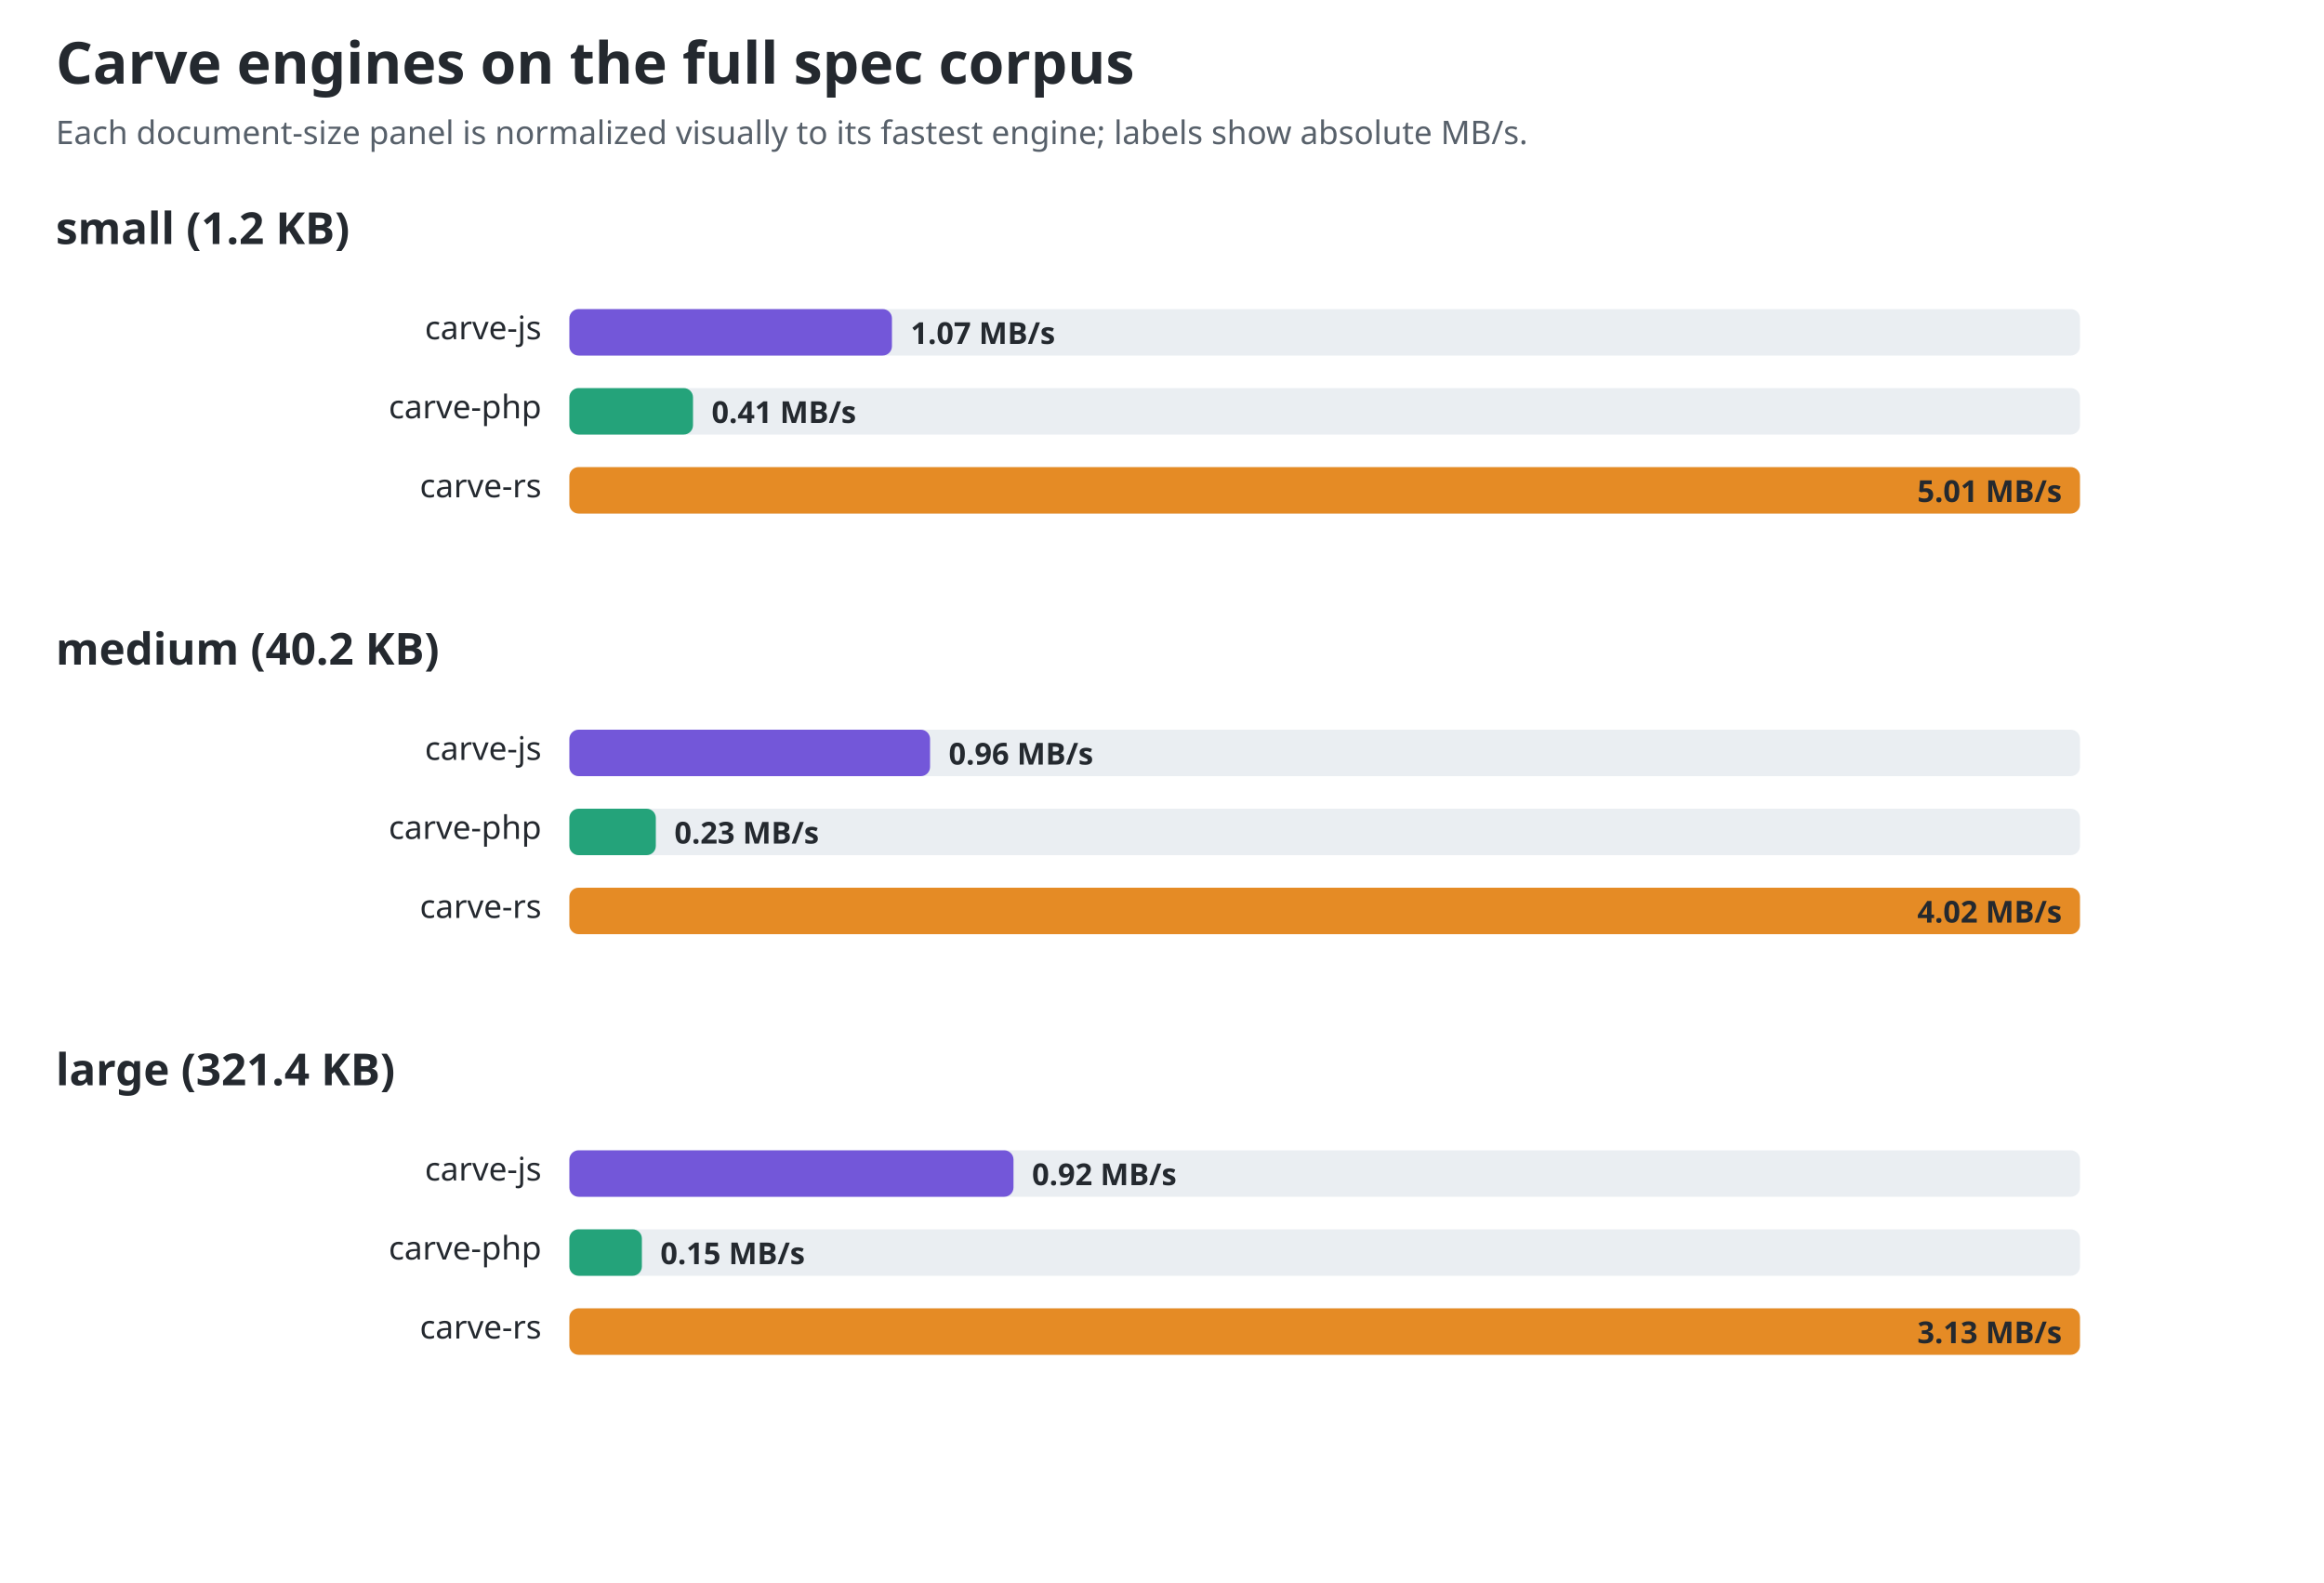
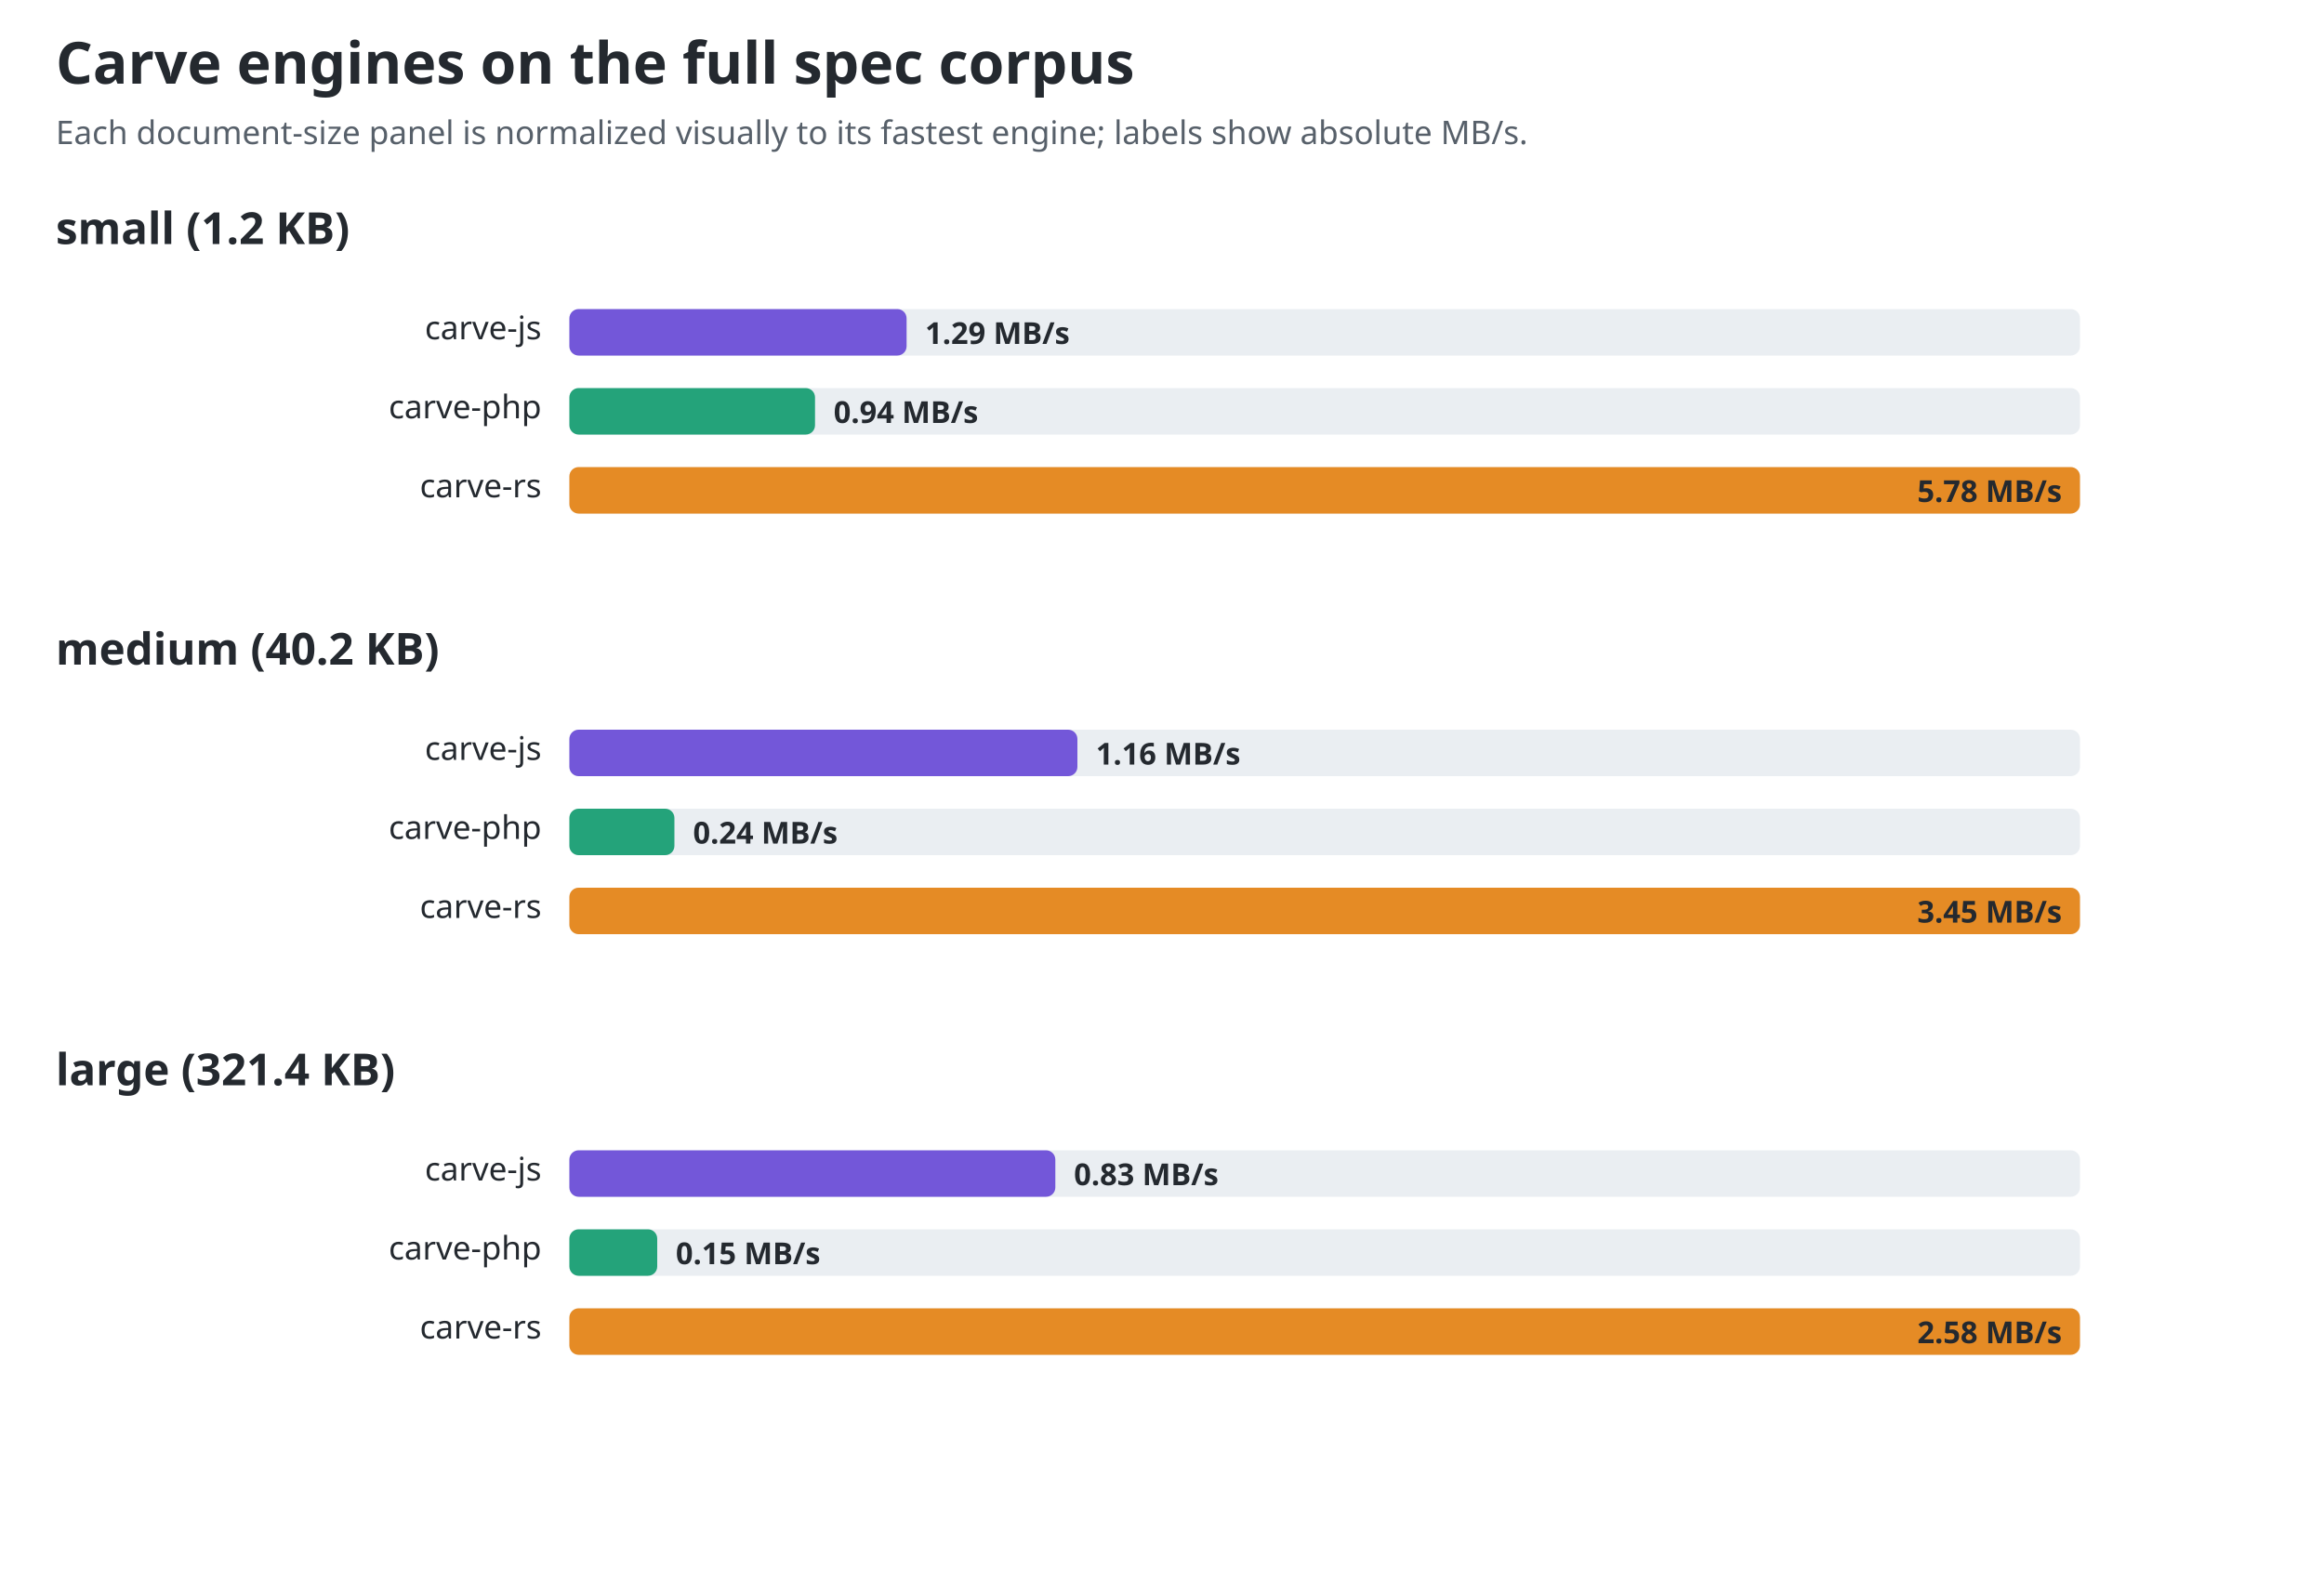
<svg xmlns="http://www.w3.org/2000/svg" width="1000" height="681" viewBox="0 0 1000 681" role="img" aria-labelledby="title desc">
  <style>text{font-family:ui-sans-serif,system-ui,sans-serif;fill:#24292f}.title{font-size:25px;font-weight:700}.sub{font-size:14px;fill:#57606a}.group{font-size:19px;font-weight:650}.label{font-size:14px}.value{font-size:13px;font-weight:650;fill:#24292f}.track{fill:#eaeef2}@media(prefers-color-scheme:dark){text,.value{fill:#f0f6fc}.sub{fill:#8c959f}.track{fill:#30363d}}</style>
  <text id="chart-title" class="title" x="24" y="36">Carve engines on the full spec corpus</text>
  <text class="sub" x="24" y="62">Each document-size panel is normalized visually to its fastest engine; labels show absolute MB/s.</text>
  <text class="group" x="24" y="105">small (1.2 KB)</text>
  <text class="label" x="233" y="146" text-anchor="end">carve-js</text>
  <rect class="track" x="245" y="133" width="650" height="20" rx="4" />
-   <rect x="245" y="133" width="138.8" height="20" rx="4" fill="#7357d9" />
-   <text class="value" x="391.822" y="148">1.07 MB/s</text>
+   <rect x="245" y="133" width="145.1" height="20" rx="4" fill="#7357d9" />
+   <text class="value" x="398.069" y="148">1.29 MB/s</text>
  <text class="label" x="233" y="180" text-anchor="end">carve-php</text>
  <rect class="track" x="245" y="167" width="650" height="20" rx="4" />
-   <rect x="245" y="167" width="53.2" height="20" rx="4" fill="#24a37a" />
-   <text class="value" x="306.194" y="182">0.41 MB/s</text>
+   <rect x="245" y="167" width="105.7" height="20" rx="4" fill="#24a37a" />
+   <text class="value" x="358.709" y="182">0.94 MB/s</text>
  <text class="label" x="233" y="214" text-anchor="end">carve-rs</text>
  <rect class="track" x="245" y="201" width="650" height="20" rx="4" />
  <rect x="245" y="201" width="650.0" height="20" rx="4" fill="#e58b25" />
-   <text class="value" x="825" y="216">5.01 MB/s</text>
+   <text class="value" x="825" y="216">5.78 MB/s</text>
  <text class="group" x="24" y="286">medium (40.2 KB)</text>
  <text class="label" x="233" y="327" text-anchor="end">carve-js</text>
  <rect class="track" x="245" y="314" width="650" height="20" rx="4" />
-   <rect x="245" y="314" width="155.2" height="20" rx="4" fill="#7357d9" />
-   <text class="value" x="408.224" y="329">0.96 MB/s</text>
+   <rect x="245" y="314" width="218.6" height="20" rx="4" fill="#7357d9" />
+   <text class="value" x="471.551" y="329">1.16 MB/s</text>
  <text class="label" x="233" y="361" text-anchor="end">carve-php</text>
  <rect class="track" x="245" y="348" width="650" height="20" rx="4" />
-   <rect x="245" y="348" width="37.2" height="20" rx="4" fill="#24a37a" />
-   <text class="value" x="290.189" y="363">0.23 MB/s</text>
+   <rect x="245" y="348" width="45.2" height="20" rx="4" fill="#24a37a" />
+   <text class="value" x="298.217" y="363">0.24 MB/s</text>
  <text class="label" x="233" y="395" text-anchor="end">carve-rs</text>
  <rect class="track" x="245" y="382" width="650" height="20" rx="4" />
  <rect x="245" y="382" width="650.0" height="20" rx="4" fill="#e58b25" />
-   <text class="value" x="825" y="397">4.02 MB/s</text>
+   <text class="value" x="825" y="397">3.45 MB/s</text>
  <text class="group" x="24" y="467">large (321.4 KB)</text>
  <text class="label" x="233" y="508" text-anchor="end">carve-js</text>
  <rect class="track" x="245" y="495" width="650" height="20" rx="4" />
-   <rect x="245" y="495" width="191.1" height="20" rx="4" fill="#7357d9" />
-   <text class="value" x="444.054" y="510">0.92 MB/s</text>
+   <rect x="245" y="495" width="209.1" height="20" rx="4" fill="#7357d9" />
+   <text class="value" x="462.109" y="510">0.83 MB/s</text>
  <text class="label" x="233" y="542" text-anchor="end">carve-php</text>
  <rect class="track" x="245" y="529" width="650" height="20" rx="4" />
-   <rect x="245" y="529" width="31.2" height="20" rx="4" fill="#24a37a" />
-   <text class="value" x="284.15" y="544">0.15 MB/s</text>
+   <rect x="245" y="529" width="37.8" height="20" rx="4" fill="#24a37a" />
+   <text class="value" x="290.791" y="544">0.15 MB/s</text>
  <text class="label" x="233" y="576" text-anchor="end">carve-rs</text>
  <rect class="track" x="245" y="563" width="650" height="20" rx="4" />
  <rect x="245" y="563" width="650.0" height="20" rx="4" fill="#e58b25" />
-   <text class="value" x="825" y="578">3.13 MB/s</text>
+   <text class="value" x="825" y="578">2.58 MB/s</text>
</svg>
